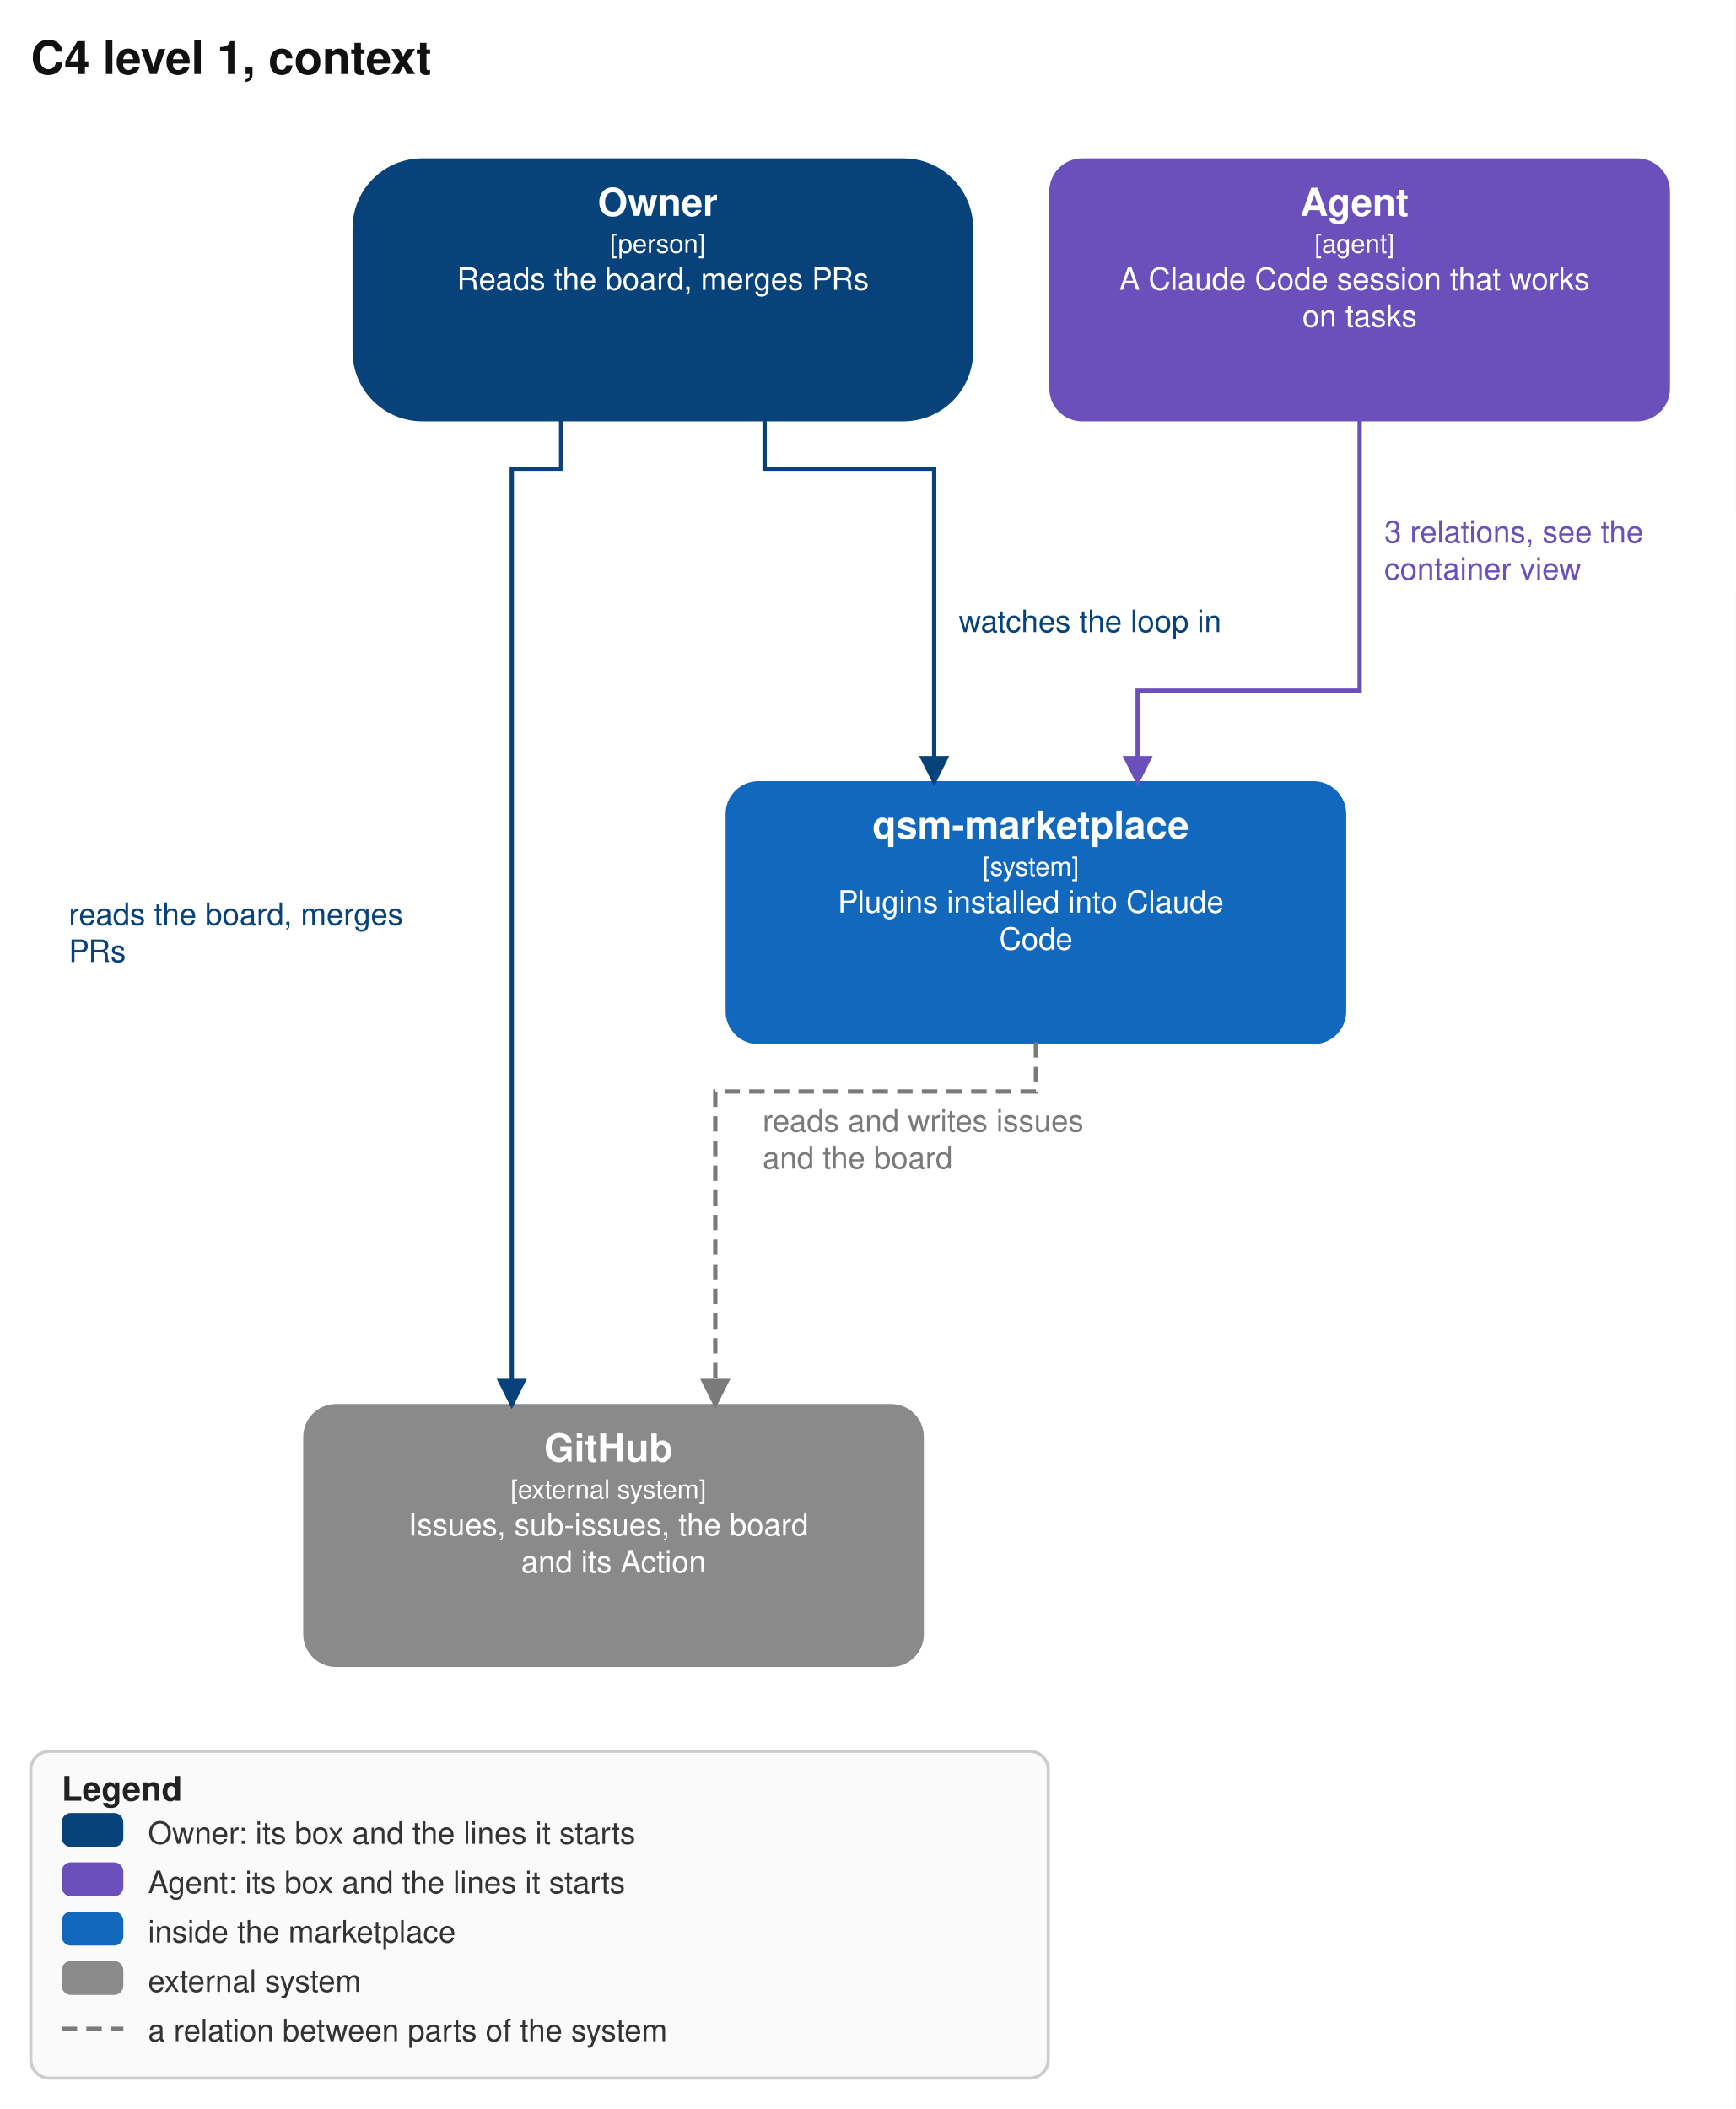
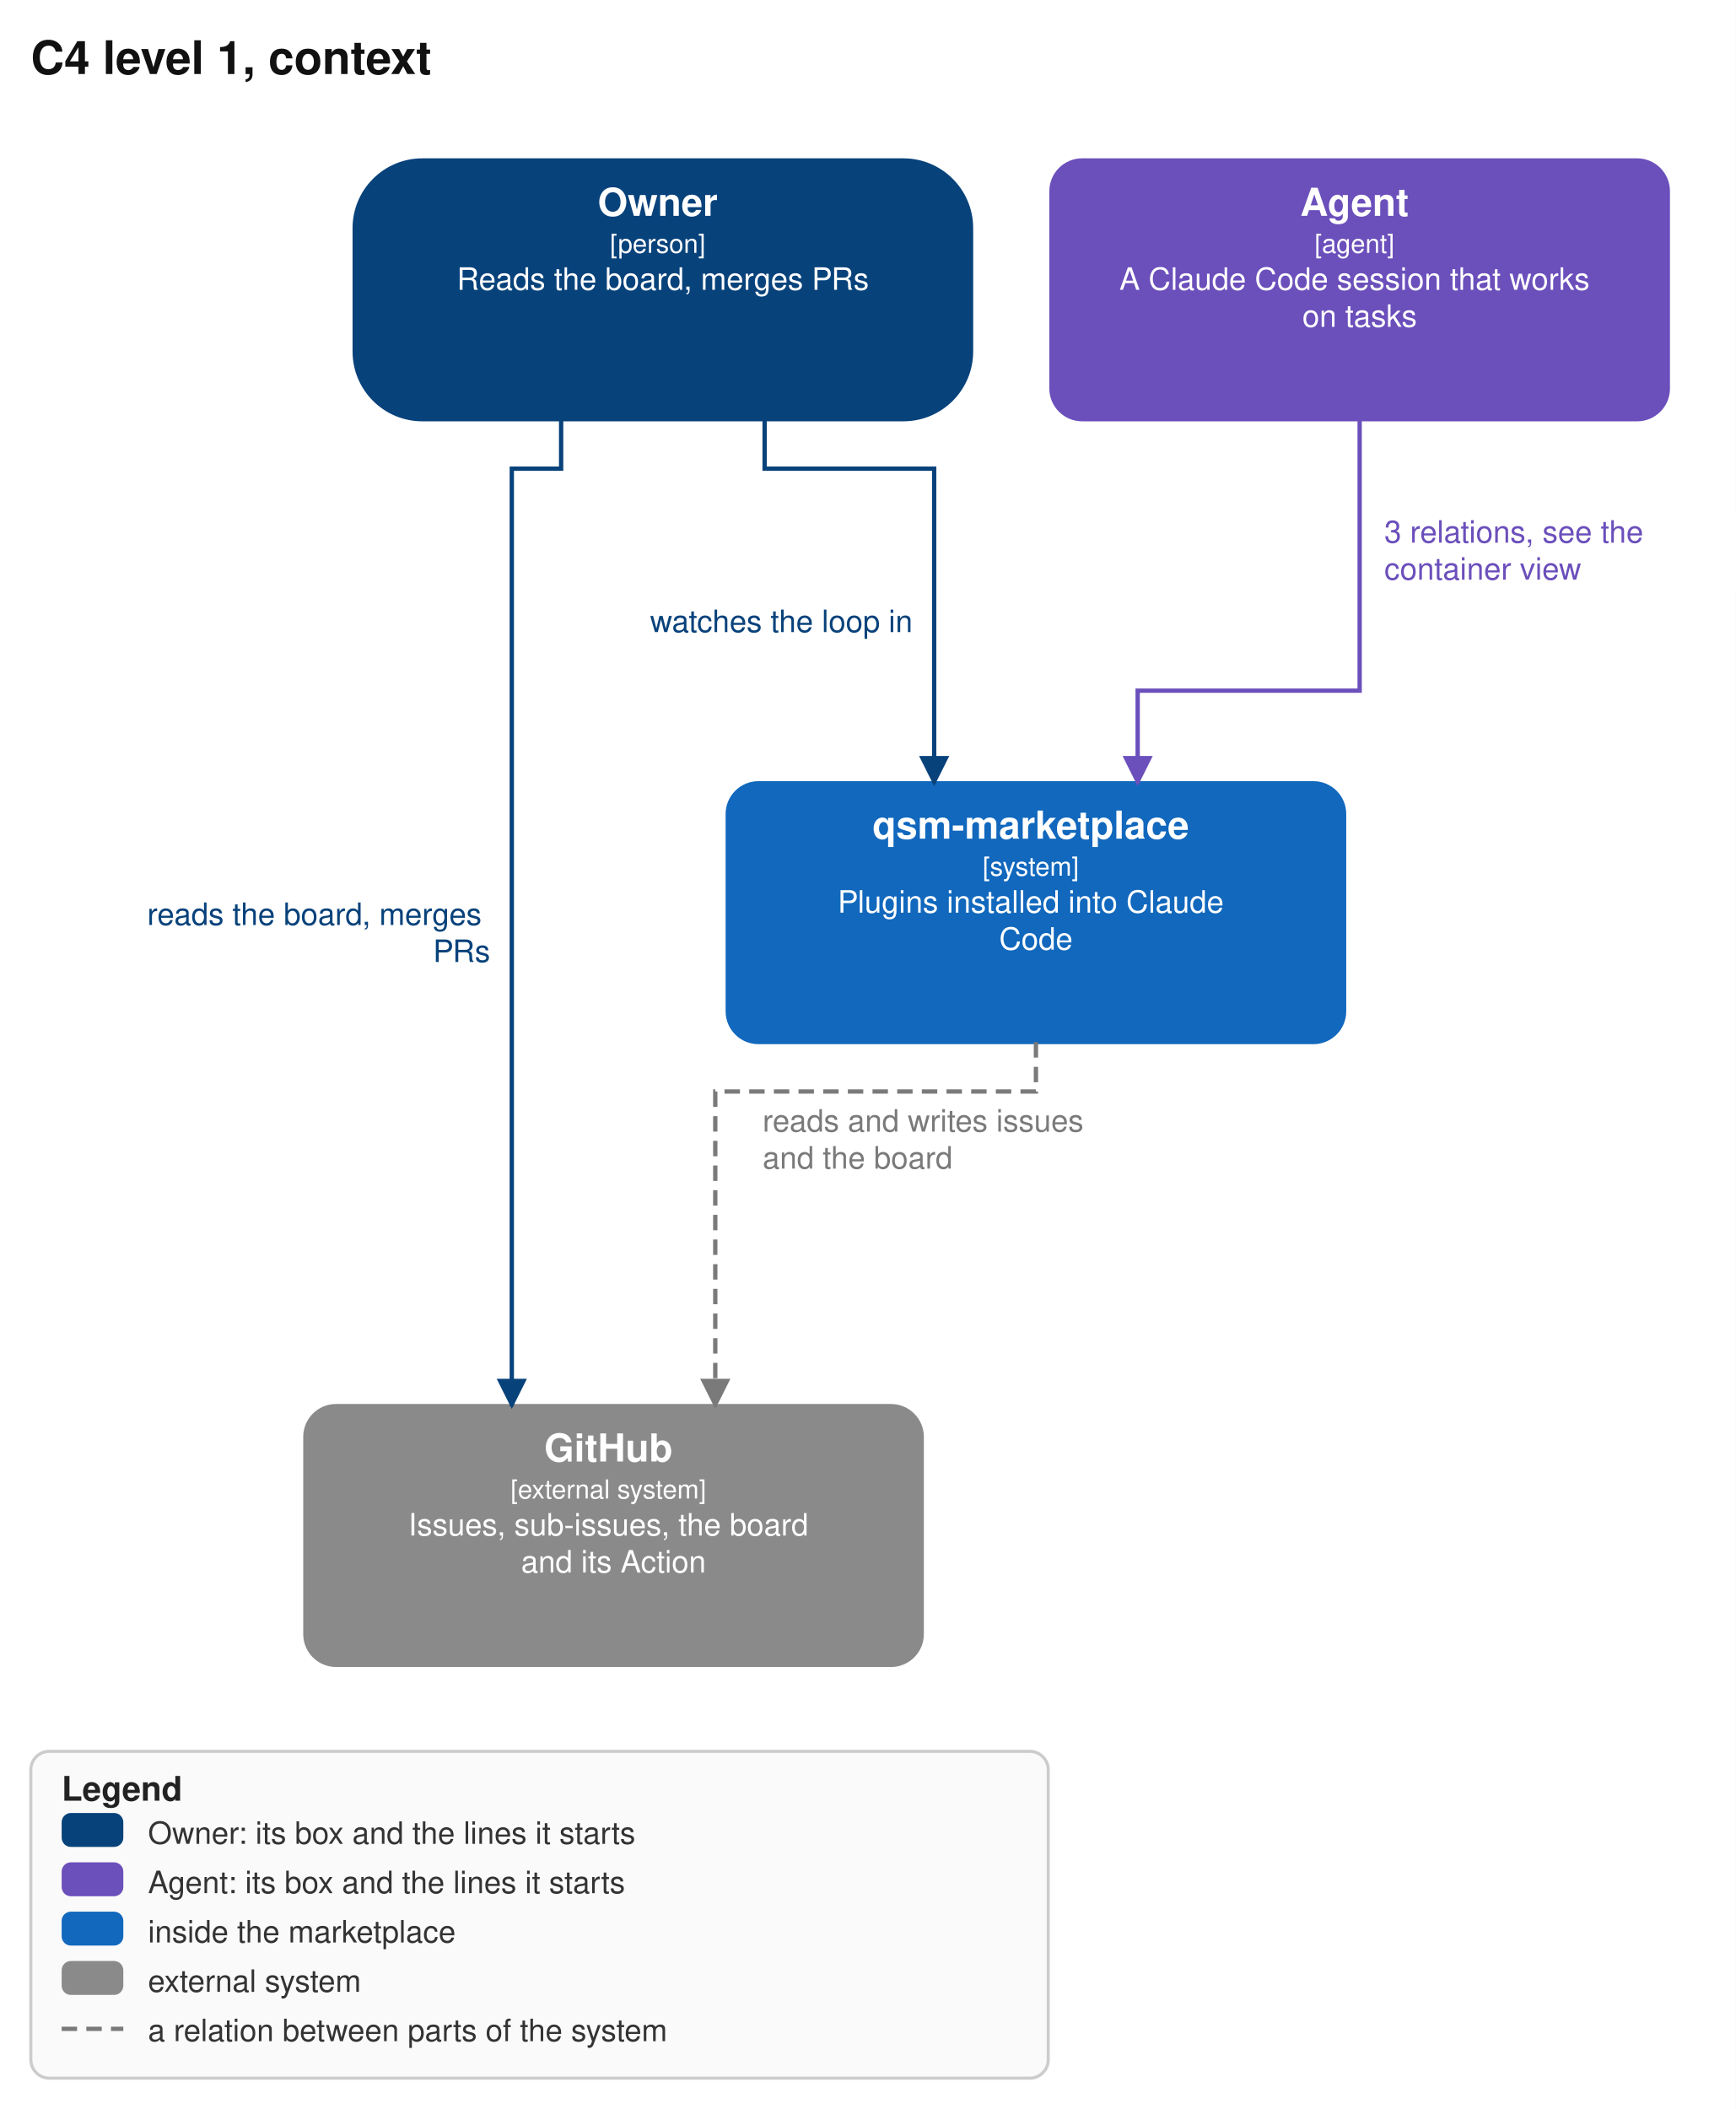
<svg xmlns="http://www.w3.org/2000/svg" content="&lt;mxfile host=&quot;qsm-models&quot;&gt;&lt;diagram name=&quot;context&quot; id=&quot;context&quot;&gt;&lt;mxGraphModel grid=&quot;1&quot; gridSize=&quot;10&quot; page=&quot;0&quot;&gt;&lt;root&gt;&lt;mxCell id=&quot;0&quot;/&gt;&lt;mxCell id=&quot;1&quot; parent=&quot;0&quot;/&gt;&lt;object id=&quot;c2&quot; label=&quot;&amp;lt;b&amp;gt;%c4Name%&amp;lt;/b&amp;gt;&amp;lt;div&amp;gt;[%c4Type%%c4TechnologySep%%c4Technology%]&amp;lt;/div&amp;gt;&amp;lt;div style=&amp;quot;font-size:11px&amp;quot;&amp;gt;%c4Description%&amp;lt;/div&amp;gt;&quot; placeholders=&quot;1&quot; c4Type=&quot;Person&quot; c4Name=&quot;Owner&quot; c4Technology=&quot;&quot; c4TechnologySep=&quot;&quot; c4Description=&quot;Reads the board, merges PRs&quot; c4Id=&quot;owner&quot; c4Tags=&quot;&quot; c4Colour=&quot;navy&quot;&gt;&lt;mxCell style=&quot;rounded=1;whiteSpace=wrap;html=1;arcSize=26;fillColor=#08427b;strokeColor=#08427b;fontColor=#ffffff;metaEdit=1;resizable=1;&quot; vertex=&quot;1&quot; parent=&quot;1&quot;&gt;&lt;mxGeometry x=&quot;105&quot; y=&quot;12&quot; width=&quot;200&quot; height=&quot;84&quot; as=&quot;geometry&quot;/&gt;&lt;/mxCell&gt;&lt;/object&gt;&lt;object id=&quot;c3&quot; label=&quot;&amp;lt;b&amp;gt;%c4Name%&amp;lt;/b&amp;gt;&amp;lt;div&amp;gt;[%c4Type%%c4TechnologySep%%c4Technology%]&amp;lt;/div&amp;gt;&amp;lt;div style=&amp;quot;font-size:11px&amp;quot;&amp;gt;%c4Description%&amp;lt;/div&amp;gt;&quot; placeholders=&quot;1&quot; c4Type=&quot;Software System&quot; c4Name=&quot;Agent&quot; c4Technology=&quot;&quot; c4TechnologySep=&quot;&quot; c4Description=&quot;A Claude Code session that works on tasks&quot; c4Id=&quot;agent&quot; c4Tags=&quot;agent&quot; c4Colour=&quot;purple&quot;&gt;&lt;mxCell style=&quot;rounded=1;whiteSpace=wrap;html=1;arcSize=10;fillColor=#6b4fbb;strokeColor=#6b4fbb;fontColor=#ffffff;metaEdit=1;resizable=1;&quot; vertex=&quot;1&quot; parent=&quot;1&quot;&gt;&lt;mxGeometry x=&quot;331&quot; y=&quot;12&quot; width=&quot;200&quot; height=&quot;84&quot; as=&quot;geometry&quot;/&gt;&lt;/mxCell&gt;&lt;/object&gt;&lt;object id=&quot;c4&quot; label=&quot;&amp;lt;b&amp;gt;%c4Name%&amp;lt;/b&amp;gt;&amp;lt;div&amp;gt;[%c4Type%%c4TechnologySep%%c4Technology%]&amp;lt;/div&amp;gt;&amp;lt;div style=&amp;quot;font-size:11px&amp;quot;&amp;gt;%c4Description%&amp;lt;/div&amp;gt;&quot; placeholders=&quot;1&quot; c4Type=&quot;Software System&quot; c4Name=&quot;GitHub&quot; c4Technology=&quot;&quot; c4TechnologySep=&quot;&quot; c4Description=&quot;Issues, sub-issues, the board and its Action&quot; c4Id=&quot;github&quot; c4Tags=&quot;external&quot;&gt;&lt;mxCell style=&quot;rounded=1;whiteSpace=wrap;html=1;arcSize=10;fillColor=#8a8a8a;strokeColor=#8a8a8a;fontColor=#ffffff;metaEdit=1;resizable=1;&quot; vertex=&quot;1&quot; parent=&quot;1&quot;&gt;&lt;mxGeometry x=&quot;89&quot; y=&quot;416&quot; width=&quot;200&quot; height=&quot;84&quot; as=&quot;geometry&quot;/&gt;&lt;/mxCell&gt;&lt;/object&gt;&lt;object id=&quot;c5&quot; label=&quot;&amp;lt;b&amp;gt;%c4Name%&amp;lt;/b&amp;gt;&amp;lt;div&amp;gt;[%c4Type%%c4TechnologySep%%c4Technology%]&amp;lt;/div&amp;gt;&amp;lt;div style=&amp;quot;font-size:11px&amp;quot;&amp;gt;%c4Description%&amp;lt;/div&amp;gt;&quot; placeholders=&quot;1&quot; c4Type=&quot;Software System&quot; c4Name=&quot;qsm-marketplace&quot; c4Technology=&quot;&quot; c4TechnologySep=&quot;&quot; c4Description=&quot;Plugins installed into Claude Code&quot; c4Id=&quot;mp&quot; c4Tags=&quot;&quot;&gt;&lt;mxCell style=&quot;rounded=1;whiteSpace=wrap;html=1;arcSize=10;fillColor=#1168bd;strokeColor=#1168bd;fontColor=#ffffff;metaEdit=1;resizable=1;&quot; vertex=&quot;1&quot; parent=&quot;1&quot;&gt;&lt;mxGeometry x=&quot;226&quot; y=&quot;214&quot; width=&quot;200&quot; height=&quot;84&quot; as=&quot;geometry&quot;/&gt;&lt;/mxCell&gt;&lt;/object&gt;&lt;object id=&quot;c6&quot; label=&quot;%c4Description%&quot; placeholders=&quot;1&quot; c4Type=&quot;Relationship&quot; c4Description=&quot;reads the board, merges PRs&quot;&gt;&lt;mxCell style=&quot;edgeStyle=orthogonalEdgeStyle;rounded=1;endArrow=blockThin;endFill=1;html=1;fontSize=10;strokeColor=#08427b;fontColor=#08427b;strokeWidth=1.4;metaEdit=1;&quot; edge=&quot;1&quot; parent=&quot;1&quot; source=&quot;c2&quot; target=&quot;c4&quot;&gt;&lt;mxGeometry relative=&quot;1&quot; as=&quot;geometry&quot;&gt;&lt;Array as=&quot;points&quot;&gt;&lt;mxPoint x=&quot;172&quot; y=&quot;112&quot;/&gt;&lt;mxPoint x=&quot;156&quot; y=&quot;112&quot;/&gt;&lt;/Array&gt;&lt;/mxGeometry&gt;&lt;/mxCell&gt;&lt;/object&gt;&lt;object id=&quot;c7&quot; label=&quot;%c4Description%&quot; placeholders=&quot;1&quot; c4Type=&quot;Relationship&quot; c4Description=&quot;watches the loop in&quot;&gt;&lt;mxCell style=&quot;edgeStyle=orthogonalEdgeStyle;rounded=1;endArrow=blockThin;endFill=1;html=1;fontSize=10;strokeColor=#08427b;fontColor=#08427b;strokeWidth=1.4;metaEdit=1;&quot; edge=&quot;1&quot; parent=&quot;1&quot; source=&quot;c2&quot; target=&quot;c5&quot;&gt;&lt;mxGeometry relative=&quot;1&quot; as=&quot;geometry&quot;&gt;&lt;Array as=&quot;points&quot;&gt;&lt;mxPoint x=&quot;238&quot; y=&quot;112&quot;/&gt;&lt;mxPoint x=&quot;293&quot; y=&quot;112&quot;/&gt;&lt;/Array&gt;&lt;/mxGeometry&gt;&lt;/mxCell&gt;&lt;/object&gt;&lt;object id=&quot;c8&quot; label=&quot;%c4Description%&quot; placeholders=&quot;1&quot; c4Type=&quot;Relationship&quot; c4Description=&quot;3 relations, see the container view&quot;&gt;&lt;mxCell style=&quot;edgeStyle=orthogonalEdgeStyle;rounded=1;endArrow=blockThin;endFill=1;html=1;fontSize=10;strokeColor=#6b4fbb;fontColor=#6b4fbb;strokeWidth=1.4;metaEdit=1;&quot; edge=&quot;1&quot; parent=&quot;1&quot; source=&quot;c3&quot; target=&quot;c5&quot;&gt;&lt;mxGeometry relative=&quot;1&quot; as=&quot;geometry&quot;&gt;&lt;Array as=&quot;points&quot;&gt;&lt;mxPoint x=&quot;431&quot; y=&quot;184&quot;/&gt;&lt;mxPoint x=&quot;359&quot; y=&quot;184&quot;/&gt;&lt;/Array&gt;&lt;/mxGeometry&gt;&lt;/mxCell&gt;&lt;/object&gt;&lt;object id=&quot;c9&quot; label=&quot;%c4Description%&quot; placeholders=&quot;1&quot; c4Type=&quot;Relationship&quot; c4Description=&quot;reads and writes issues and the board&quot;&gt;&lt;mxCell style=&quot;edgeStyle=orthogonalEdgeStyle;rounded=1;endArrow=blockThin;endFill=1;html=1;fontSize=10;strokeColor=#7a7a7a;fontColor=#7a7a7a;strokeWidth=1.4;dashed=1;metaEdit=1;&quot; edge=&quot;1&quot; parent=&quot;1&quot; source=&quot;c5&quot; target=&quot;c4&quot;&gt;&lt;mxGeometry relative=&quot;1&quot; as=&quot;geometry&quot;&gt;&lt;Array as=&quot;points&quot;&gt;&lt;mxPoint x=&quot;326&quot; y=&quot;314&quot;/&gt;&lt;mxPoint x=&quot;222&quot; y=&quot;314&quot;/&gt;&lt;/Array&gt;&lt;/mxGeometry&gt;&lt;/mxCell&gt;&lt;/object&gt;&lt;/root&gt;&lt;/mxGraphModel&gt;&lt;/diagram&gt;&lt;/mxfile&gt;" width="563" height="684" viewBox="-10 -40 563 684" font-family="Helvetica, Arial, sans-serif">
  <defs>
    <marker id="a08427b" viewBox="0 0 10 10" refX="9" refY="5" markerWidth="7" markerHeight="7" orient="auto">
      <path d="M0,0L10,5L0,10z" fill="#08427b" />
    </marker>
    <marker id="a6b4fbb" viewBox="0 0 10 10" refX="9" refY="5" markerWidth="7" markerHeight="7" orient="auto">
      <path d="M0,0L10,5L0,10z" fill="#6b4fbb" />
    </marker>
    <marker id="ac2410c" viewBox="0 0 10 10" refX="9" refY="5" markerWidth="7" markerHeight="7" orient="auto">
      <path d="M0,0L10,5L0,10z" fill="#c2410c" />
    </marker>
    <marker id="a15803d" viewBox="0 0 10 10" refX="9" refY="5" markerWidth="7" markerHeight="7" orient="auto">
      <path d="M0,0L10,5L0,10z" fill="#15803d" />
    </marker>
    <marker id="a0f766e" viewBox="0 0 10 10" refX="9" refY="5" markerWidth="7" markerHeight="7" orient="auto">
      <path d="M0,0L10,5L0,10z" fill="#0f766e" />
    </marker>
    <marker id="ab91c1c" viewBox="0 0 10 10" refX="9" refY="5" markerWidth="7" markerHeight="7" orient="auto">
      <path d="M0,0L10,5L0,10z" fill="#b91c1c" />
    </marker>
    <marker id="a7a7a7a" viewBox="0 0 10 10" refX="9" refY="5" markerWidth="7" markerHeight="7" orient="auto">
      <path d="M0,0L10,5L0,10z" fill="#7a7a7a" />
    </marker>
  </defs>
  <rect x="-10" y="-40" width="563" height="684" fill="#ffffff" />
  <text x="0" y="-16" font-size="15" font-weight="bold" fill="#111111">C4 level 1, context</text>
  <rect x="105" y="12" width="200" height="84" rx="22" fill="#08427b" stroke="#08427b" stroke-width="1.3" />
  <text x="205" y="30" text-anchor="middle" fill="#ffffff">
    <tspan font-size="12.5" font-weight="bold">Owner</tspan>
    <tspan x="205" dy="12" font-size="8.5">[person]</tspan>
    <tspan x="205" dy="12" font-size="10">Reads the board, merges PRs</tspan>
  </text>
  <rect x="331" y="12" width="200" height="84" rx="10" fill="#6b4fbb" stroke="#6b4fbb" stroke-width="1.3" />
  <text x="431" y="30" text-anchor="middle" fill="#ffffff">
    <tspan font-size="12.5" font-weight="bold">Agent</tspan>
    <tspan x="431" dy="12" font-size="8.5">[agent]</tspan>
    <tspan x="431" dy="12" font-size="10">A Claude Code session that works</tspan>
    <tspan x="431" dy="12" font-size="10">on tasks</tspan>
  </text>
  <rect x="89" y="416" width="200" height="84" rx="10" fill="#8a8a8a" stroke="#8a8a8a" stroke-width="1.3" />
  <text x="189" y="434" text-anchor="middle" fill="#ffffff">
    <tspan font-size="12.5" font-weight="bold">GitHub</tspan>
    <tspan x="189" dy="12" font-size="8.5">[external system]</tspan>
    <tspan x="189" dy="12" font-size="10">Issues, sub-issues, the board</tspan>
    <tspan x="189" dy="12" font-size="10">and its Action</tspan>
  </text>
  <rect x="226" y="214" width="200" height="84" rx="10" fill="#1168bd" stroke="#1168bd" stroke-width="1.3" />
  <text x="326" y="232" text-anchor="middle" fill="#ffffff">
    <tspan font-size="12.5" font-weight="bold">qsm-marketplace</tspan>
    <tspan x="326" dy="12" font-size="8.5">[system]</tspan>
    <tspan x="326" dy="12" font-size="10">Plugins installed into Claude</tspan>
    <tspan x="326" dy="12" font-size="10">Code</tspan>
  </text>
  <polyline points="172,96 172,112 156,112 156,416" fill="none" stroke="#08427b" stroke-width="1.4" marker-end="url(#a08427b)" />
  <polyline points="238,96 238,112 293,112 293,214" fill="none" stroke="#08427b" stroke-width="1.4" marker-end="url(#a08427b)" />
  <polyline points="431,96 431,184 359,184 359,214" fill="none" stroke="#6b4fbb" stroke-width="1.4" marker-end="url(#a6b4fbb)" />
  <polyline points="326,298 326,314 222,314 222,416" fill="none" stroke="#7a7a7a" stroke-width="1.4" stroke-dasharray="5 3" marker-end="url(#a7a7a7a)" />
  <rect x="9.3" y="250" width="141.7" height="26" rx="2" fill="#ffffff" />
-   <text x="12.3" y="260" font-size="10" fill="#08427b">
-     <tspan x="12.3" dy="0">reads the board, merges</tspan>
-     <tspan x="12.3" dy="12">PRs</tspan>
+   <text x="149" y="260" font-size="10" fill="#08427b" text-anchor="end">
+     <tspan x="149" dy="0">reads the board, merges</tspan>
+     <tspan x="149" dy="12">PRs</tspan>
  </text>
-   <rect x="298" y="155" width="118.1" height="14" rx="2" fill="#ffffff" />
-   <text x="301" y="165" font-size="10" fill="#08427b">
-     <tspan x="301" dy="0">watches the loop in</tspan>
+   <rect x="169.9" y="155" width="118.1" height="14" rx="2" fill="#ffffff" />
+   <text x="286" y="165" font-size="10" fill="#08427b" text-anchor="end">
+     <tspan x="286" dy="0">watches the loop in</tspan>
  </text>
  <rect x="436" y="126" width="124" height="26" rx="2" fill="#ffffff" />
  <text x="439" y="136" font-size="10" fill="#6b4fbb">
    <tspan x="439" dy="0">3 relations, see the</tspan>
    <tspan x="439" dy="12">container view</tspan>
  </text>
  <rect x="234.35" y="317" width="141.7" height="26" rx="2" fill="#ffffff" />
  <text x="237.35" y="327" font-size="10" fill="#7a7a7a">
    <tspan x="237.35" dy="0">reads and writes issues</tspan>
    <tspan x="237.35" dy="12">and the board</tspan>
  </text>
  <rect x="0" y="528" width="330" height="106" rx="6" fill="#fafafa" stroke="#cccccc" />
  <text x="10" y="544" font-size="11" font-weight="bold" fill="#222222">Legend</text>
  <rect x="10" y="548" width="20" height="11" rx="3" fill="#08427b" />
  <text x="38" y="558" font-size="10" fill="#333333">Owner: its box and the lines it starts</text>
  <rect x="10" y="564" width="20" height="11" rx="3" fill="#6b4fbb" />
  <text x="38" y="574" font-size="10" fill="#333333">Agent: its box and the lines it starts</text>
  <rect x="10" y="580" width="20" height="11" rx="3" fill="#1168bd" />
  <text x="38" y="590" font-size="10" fill="#333333">inside the marketplace</text>
  <rect x="10" y="596" width="20" height="11" rx="3" fill="#8a8a8a" />
  <text x="38" y="606" font-size="10" fill="#333333">external system</text>
  <line x1="10" y1="618" x2="30" y2="618" stroke="#7a7a7a" stroke-width="1.4" stroke-dasharray="5 3" />
  <text x="38" y="622" font-size="10" fill="#333333">a relation between parts of the system</text>
</svg>
